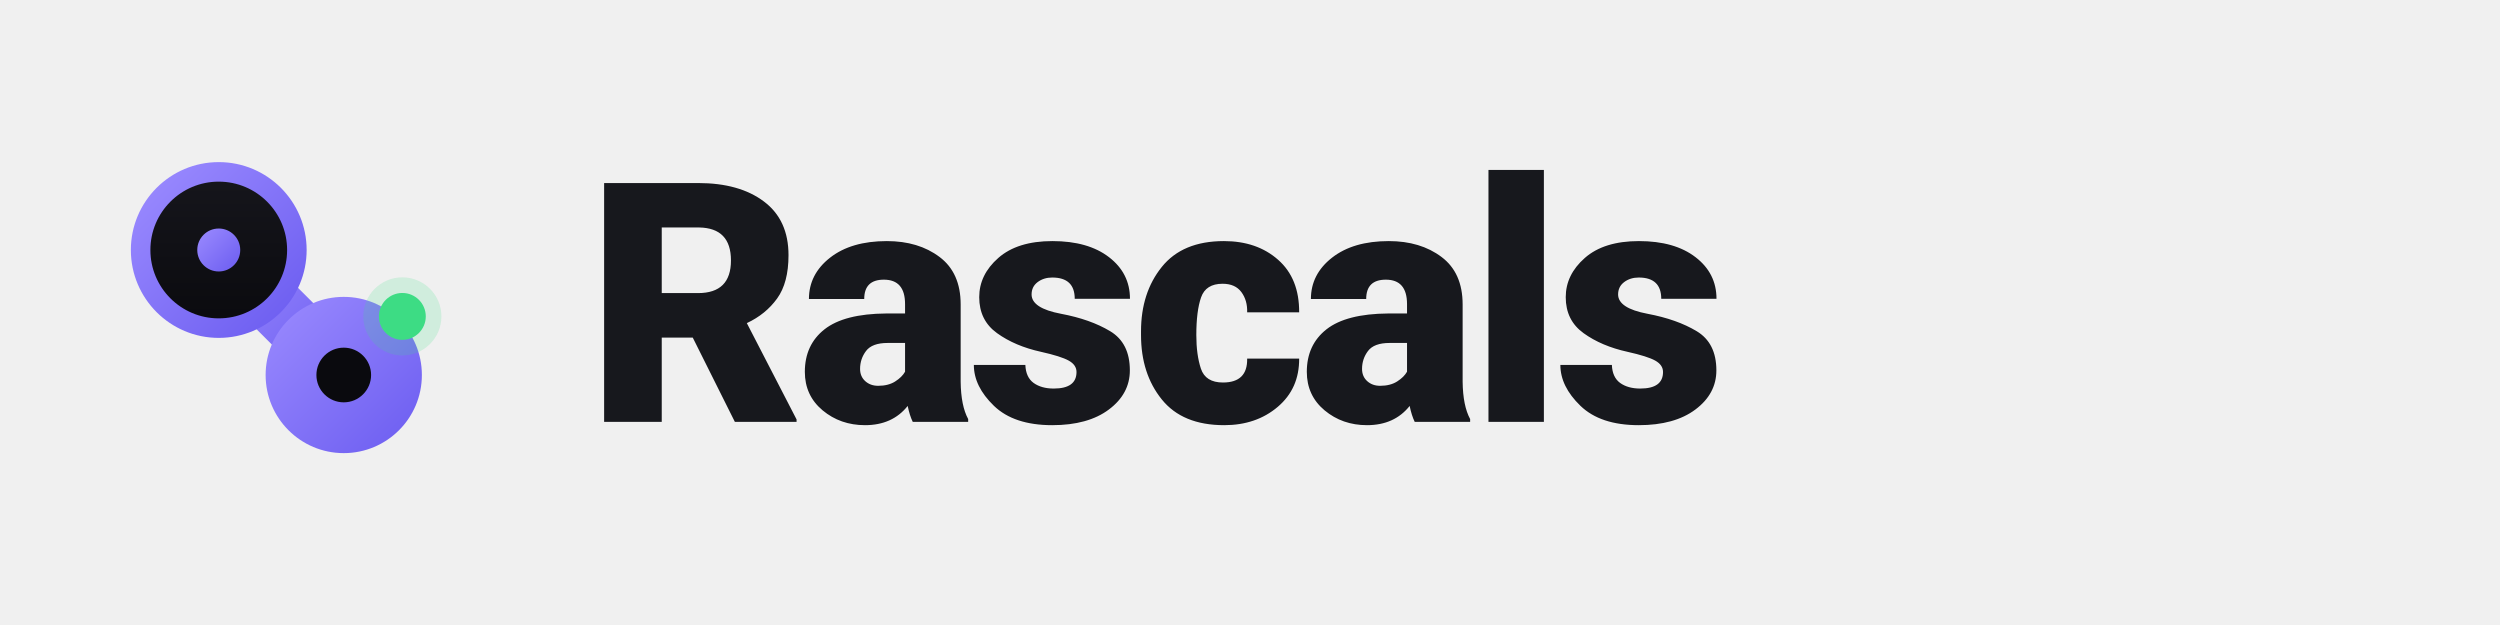
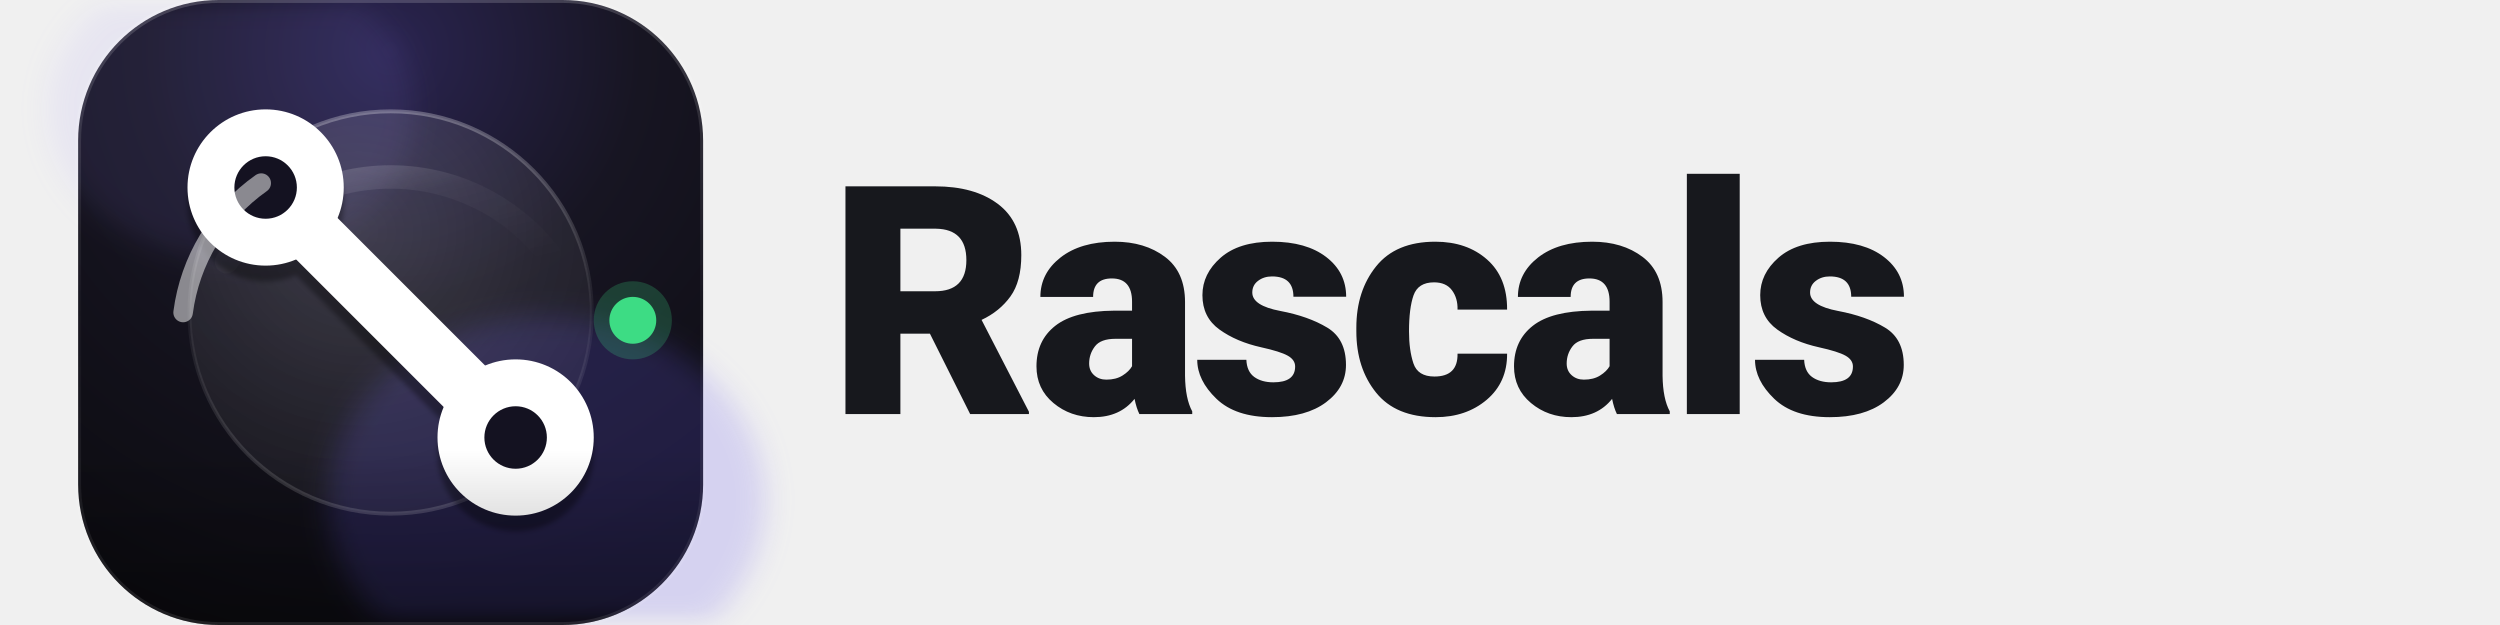
<svg xmlns="http://www.w3.org/2000/svg" viewBox="0 0 640 160" width="640" height="160" role="img" aria-label="Rascals">
  <defs>
-     <linearGradient id="purple" x1="0" y1="0" x2="1" y2="1">
-       <stop offset="0" stop-color="#9b8bff" />
-       <stop offset="1" stop-color="#6b5cf0" />
+     <radialGradient id="f-tile" cx="0.5" cy="0.08" r="1.15">
+       <stop offset="0" stop-color="#2a2450" />
+       <stop offset="0.35" stop-color="#171522" />
+       <stop offset="1" stop-color="#08080a" />
+     </radialGradient>
+     <radialGradient id="f-lens" cx="0.42" cy="0.3" r="0.9">
+       <stop offset="0" stop-color="#ffffff" stop-opacity="0.16" />
+       <stop offset="0.55" stop-color="#ffffff" stop-opacity="0.07" />
+       <stop offset="1" stop-color="#ffffff" stop-opacity="0.02" />
+     </radialGradient>
+     <linearGradient id="f-spec" x1="0" y1="0" x2="0.9" y2="1">
+       <stop offset="0" stop-color="#ffffff" stop-opacity="0.35" />
+       <stop offset="0.4" stop-color="#ffffff" stop-opacity="0.08" />
+       <stop offset="1" stop-color="#ffffff" stop-opacity="0" />
    </linearGradient>
-     <linearGradient id="dark" x1="0" y1="0" x2="0" y2="1">
-       <stop offset="0" stop-color="#16161c" />
-       <stop offset="1" stop-color="#0a0a0e" />
+     <linearGradient id="f-edge" x1="0" y1="0" x2="0" y2="1">
+       <stop offset="0" stop-color="#ffffff" stop-opacity="0.28" />
+       <stop offset="0.5" stop-color="#ffffff" stop-opacity="0.04" />
+       <stop offset="1" stop-color="#ffffff" stop-opacity="0.16" />
    </linearGradient>
+     <linearGradient id="f-bottom" x1="0" y1="0" x2="0" y2="1">
+       <stop offset="0.72" stop-color="#000000" stop-opacity="0" />
+       <stop offset="1" stop-color="#000000" stop-opacity="0.30" />
+     </linearGradient>
+     <filter id="f-soft" x="-40%" y="-40%" width="180%" height="180%">
+       <feGaussianBlur stdDeviation="3.5" />
+     </filter>
+     <filter id="f-blur" x="-40%" y="-40%" width="180%" height="180%">
+       <feGaussianBlur stdDeviation="1" />
+     </filter>
  </defs>
-   <g transform="translate(8,16) scale(0.5)">
-     <path d="M96 96 L160 160" stroke="url(#purple)" stroke-width="30" stroke-linecap="round" />
-     <circle cx="96" cy="96" r="40" fill="url(#dark)" stroke="url(#purple)" stroke-width="10" />
-     <circle cx="96" cy="96" r="11" fill="url(#purple)" />
-     <circle cx="160" cy="160" r="40" fill="url(#purple)" />
-     <circle cx="160" cy="160" r="14" fill="#0a0a0e" />
-     <circle cx="190" cy="130" r="20" fill="#3ddc84" opacity="0.18" />
-     <circle cx="190" cy="130" r="12" fill="#3ddc84" />
+   <g transform="translate(4,0) scale(1.0)">
+     <rect x="16" y="0" width="160" height="160" rx="36" fill="url(#f-tile)" />
+     <ellipse cx="136" cy="128" rx="56" ry="47" fill="#6b5cf0" opacity="0.20" filter="url(#f-soft)" />
+     <ellipse cx="55" cy="28" rx="47" ry="38" fill="#9b8bff" opacity="0.10" filter="url(#f-soft)" />
+     <circle cx="96" cy="80" r="51.5" fill="url(#f-lens)" />
+     <circle cx="96" cy="80" r="51.5" fill="none" stroke="url(#f-edge)" stroke-width="1" />
+     <path d="M 54 67 A 51.5 51.5 0 0 1 138 67" fill="none" stroke="url(#f-spec)" stroke-width="6" stroke-linecap="round" opacity="0.55" />
+     <g transform="translate(96,80) scale(0.625)">
+       <g filter="url(#f-blur)" opacity="0.35" transform="translate(0,6.4)">
+         <path d="M-51.2 -51.2 L51.2 51.2" stroke="#000000" stroke-width="24" stroke-linecap="round" fill="none" />
+         <circle cx="-51.2" cy="-51.2" r="32" fill="#000000" />
+         <circle cx="51.2" cy="51.2" r="32" fill="#000000" />
+       </g>
+       <path d="M-51.2 -51.2 L51.2 51.2" stroke="#ffffff" stroke-width="24" stroke-linecap="round" fill="none" />
+       <circle cx="-51.2" cy="-51.2" r="32" fill="#ffffff" />
+       <circle cx="51.2" cy="51.2" r="32" fill="#ffffff" />
+       <circle cx="-51.2" cy="-51.2" r="12.8" fill="#141221" />
+       <circle cx="51.2" cy="51.2" r="12.8" fill="#141221" />
+       <circle cx="99.2" cy="3.2" r="16" fill="#3ddc84" opacity="0.22" />
+       <circle cx="99.2" cy="3.2" r="9.6" fill="#3ddc84" />
+       <path d="M -85 0 A 77 77 0 0 1 -53 -53" fill="none" stroke="#ffffff" stroke-width="8" stroke-linecap="round" opacity="0.5" />
+     </g>
+     <rect x="16" y="0" width="160" height="160" rx="36" fill="url(#f-bottom)" />
+     <rect x="16" y="0" width="160" height="160" rx="36" fill="none" stroke="url(#f-edge)" stroke-width="1.5" opacity="0.6" />
  </g>
-   <text x="150" y="108" font-family="ui-sans-serif, system-ui, 'Segoe UI', Roboto, Helvetica, Arial, sans-serif" font-size="86" font-weight="800" letter-spacing="-2" fill="#17181d">Rascals</text>
+   <text x="212" y="106" font-family="ui-sans-serif, system-ui, 'Segoe UI', Roboto, Helvetica, Arial, sans-serif" font-size="82" font-weight="800" letter-spacing="-2" fill="#17181d">Rascals</text>
</svg>
